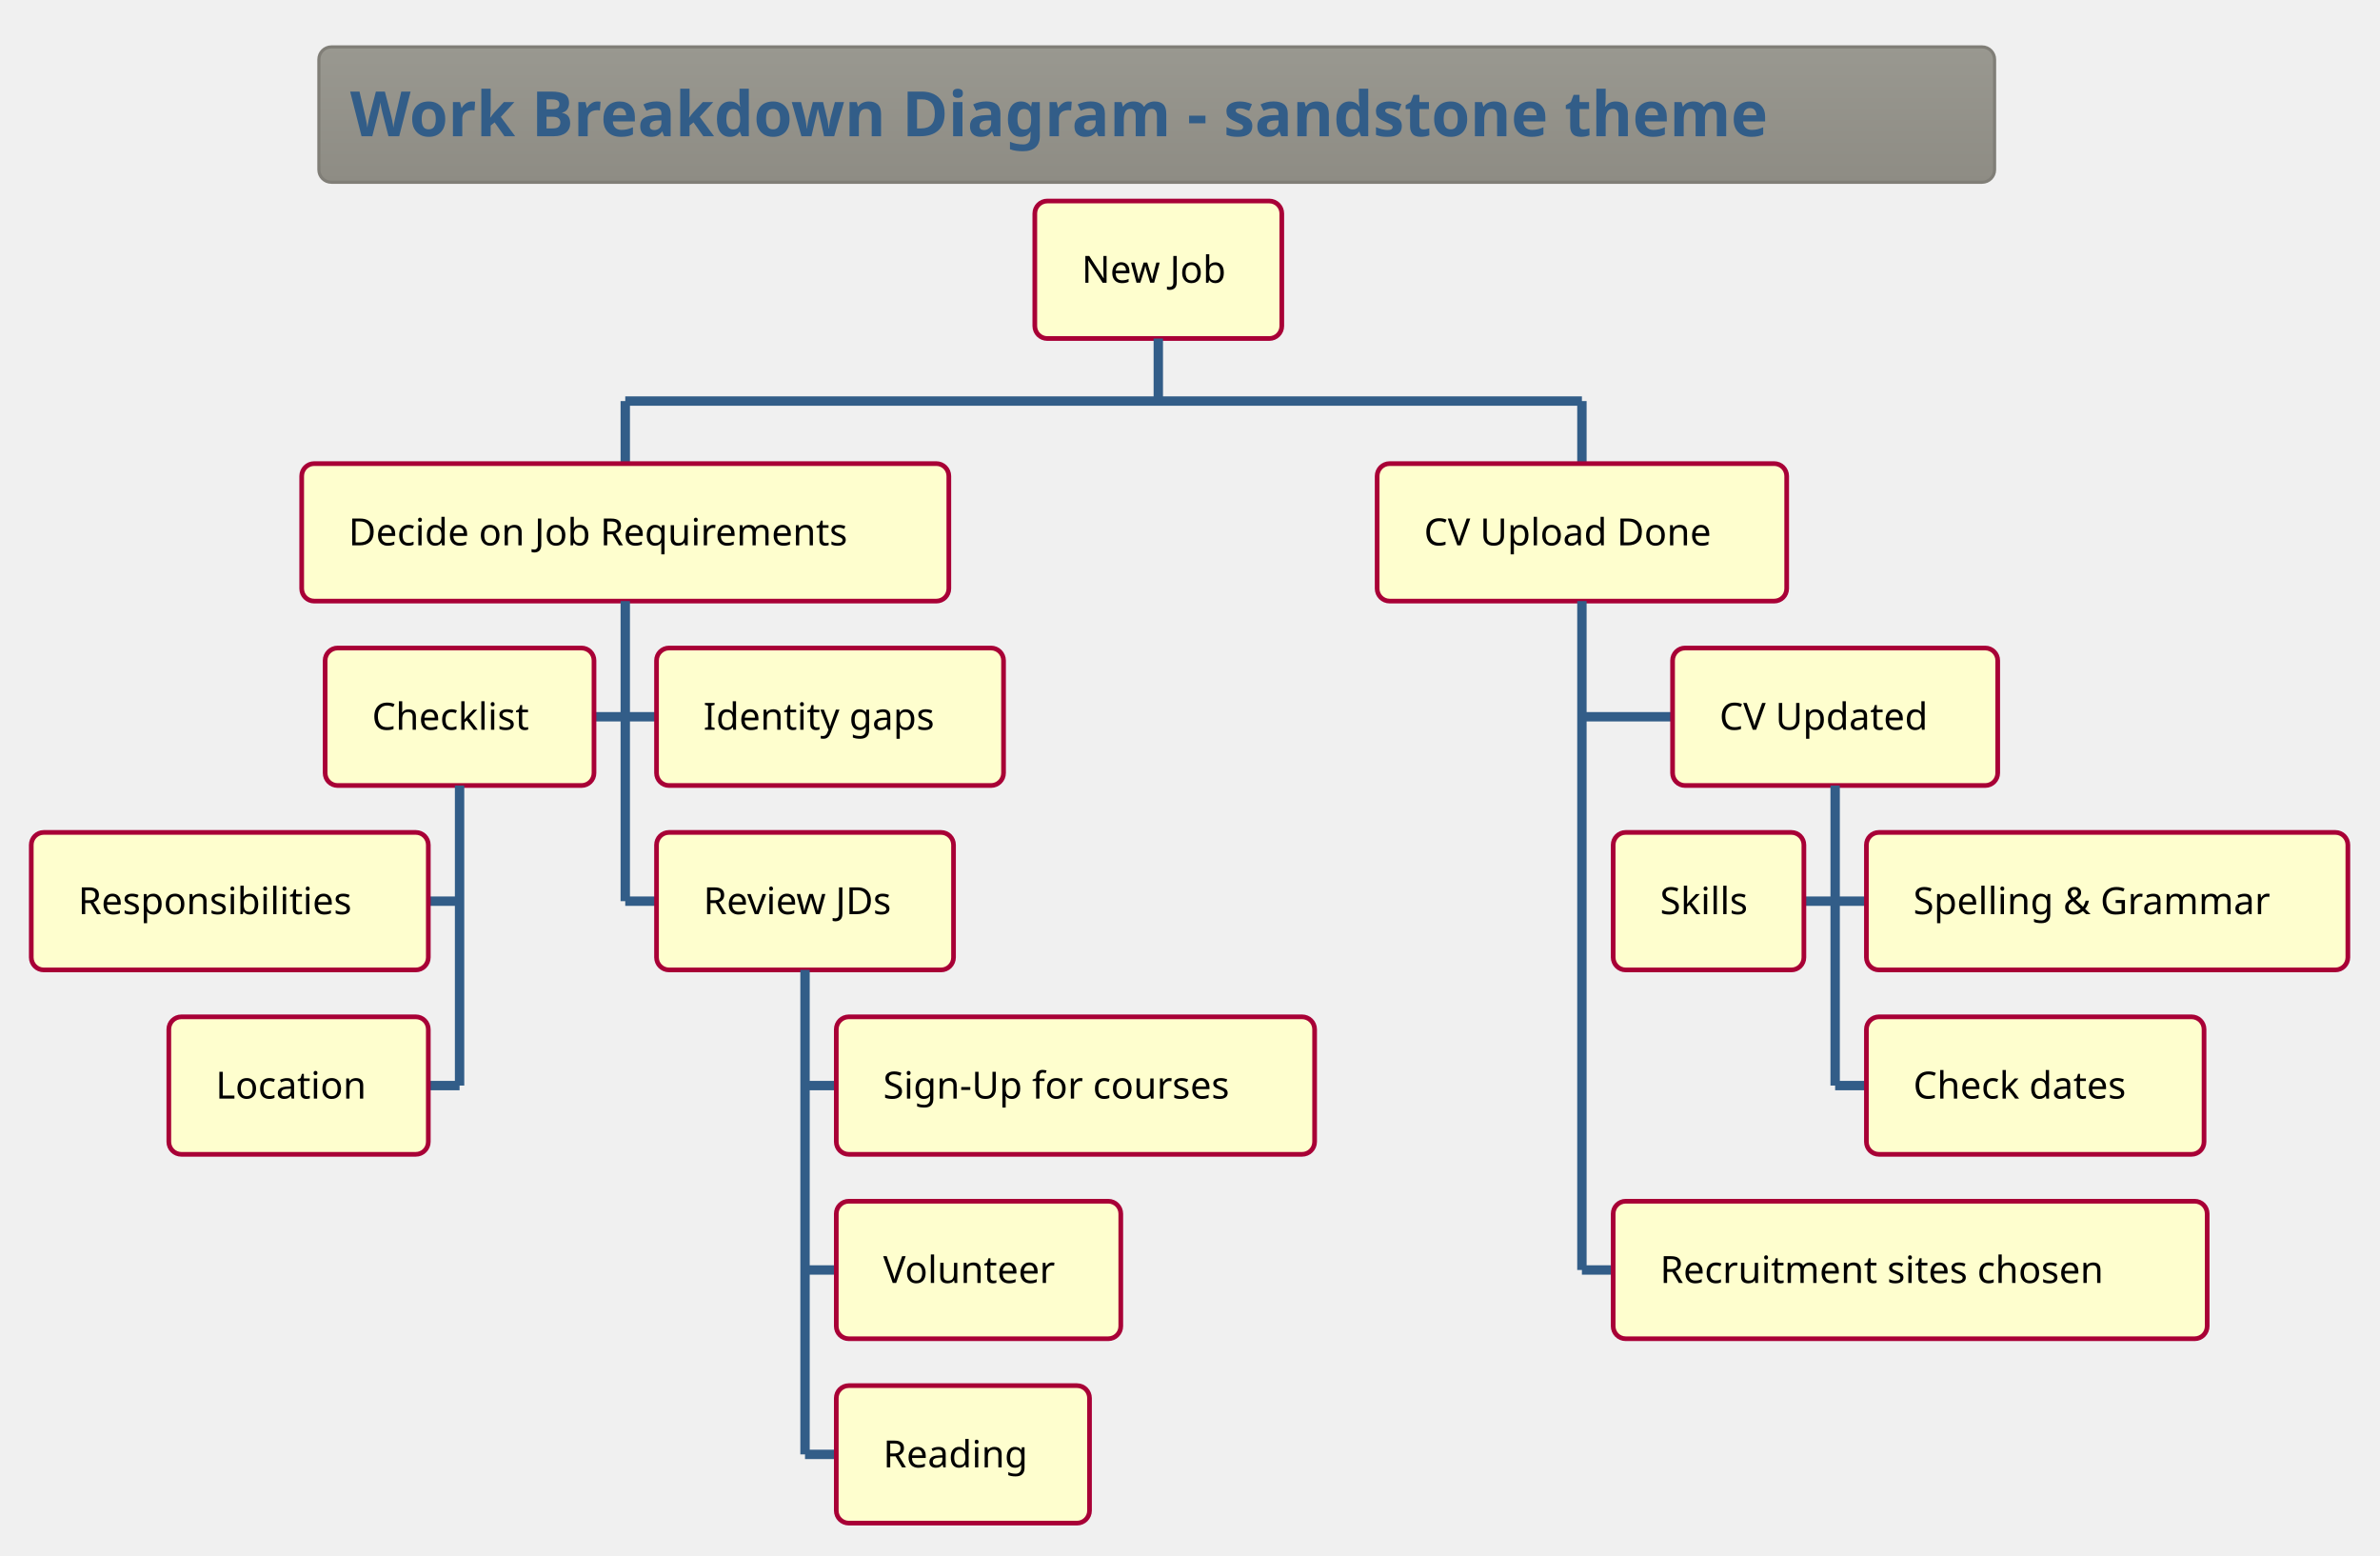
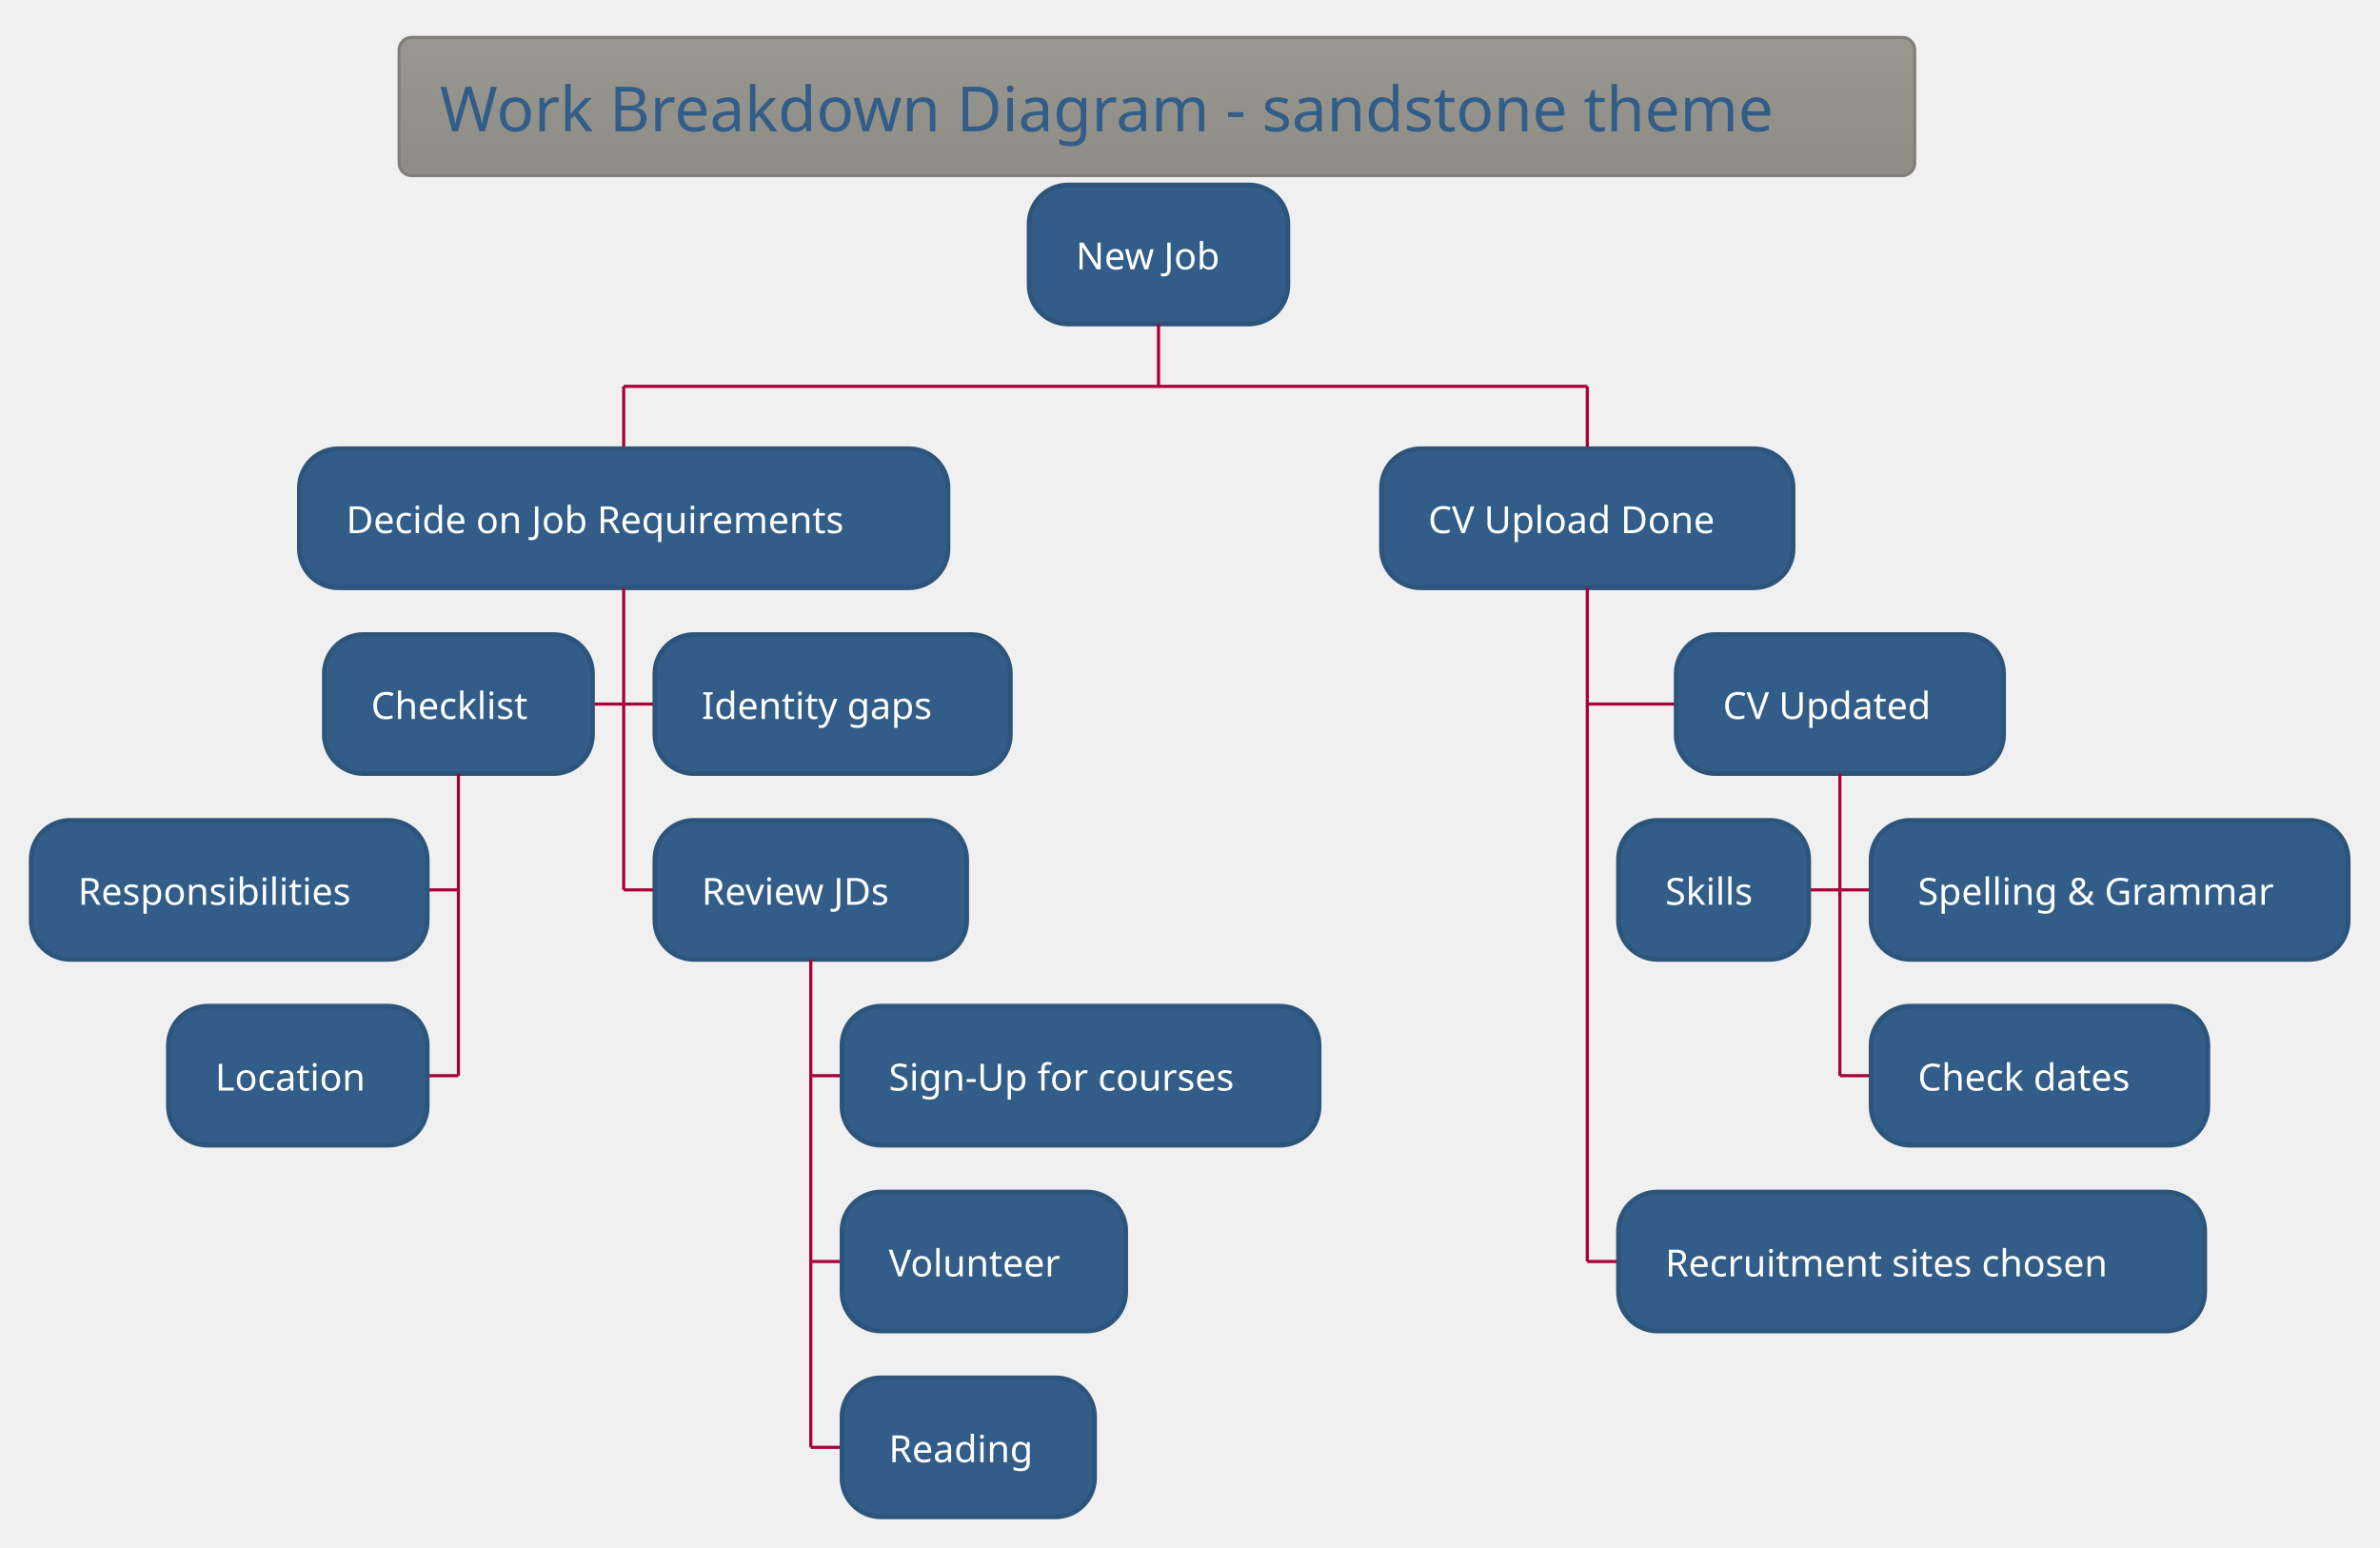
- <svg xmlns="http://www.w3.org/2000/svg" contentScriptType="application/ecmascript" contentStyleType="text/css" height="518.75px" preserveAspectRatio="none" style="width:793px;height:518px;background:#00000000;" version="1.1" viewBox="0 0 793 518" width="793.75px" zoomAndPan="magnify">
+ <svg xmlns="http://www.w3.org/2000/svg" contentScriptType="application/ecmascript" contentStyleType="text/css" height="517.708px" preserveAspectRatio="none" style="width:795px;height:517px;background:#00000000;" version="1.1" viewBox="0 0 795 517" width="795.833px" zoomAndPan="magnify">
  <defs>
-     <linearGradient id="ggtsl60tcarq20" x1="50%" x2="50%" y1="0%" y2="100%">
+     <linearGradient id="g2mg4tqwzk9ao0" x1="50%" x2="50%" y1="0%" y2="100%">
      <stop offset="0%" stop-color="#999890" />
      <stop offset="100%" stop-color="#8E8C84" />
    </linearGradient>
  </defs>
  <g>
-     <rect fill="url(#ggtsl60tcarq20)" height="45.085" rx="4.167" ry="4.167" style="stroke: #807E77; stroke-width: 1.042;" width="558.333" x="106.25" y="15.625" />
-     <text fill="#325D88" font-family="&quot;Verdana&quot;" font-size="20.833" font-weight="bold" lengthAdjust="spacingAndGlyphs" textLength="537.5" x="116.667" y="45.38">Work Breakdown Diagram - sandstone theme</text>
-     <rect fill="#FEFECE" height="45.801" rx="4.167" ry="4.167" style="stroke: #A80036; stroke-width: 1.562;" width="82.292" x="344.792" y="66.96" />
-     <text fill="#000000" font-family="&quot;Verdana&quot;" font-size="12.5" lengthAdjust="spacingAndGlyphs" textLength="51.042" x="360.417" y="94.187">New Job</text>
-     <line style="stroke: #325D88; stroke-width: 3.125;" x1="385.938" x2="385.938" y1="112.76" y2="133.594" />
-     <line style="stroke: #325D88; stroke-width: 3.125;" x1="208.333" x2="208.333" y1="133.594" y2="154.427" />
-     <rect fill="#FEFECE" height="45.801" rx="4.167" ry="4.167" style="stroke: #A80036; stroke-width: 1.562;" width="215.625" x="100.521" y="154.427" />
-     <text fill="#000000" font-family="&quot;Verdana&quot;" font-size="12.5" lengthAdjust="spacingAndGlyphs" textLength="184.375" x="116.146" y="181.655">Decide on Job Requirements</text>
-     <line style="stroke: #325D88; stroke-width: 3.125;" x1="197.917" x2="208.333" y1="238.753" y2="238.753" />
-     <rect fill="#FEFECE" height="45.801" rx="4.167" ry="4.167" style="stroke: #A80036; stroke-width: 1.562;" width="89.583" x="108.333" y="215.853" />
-     <text fill="#000000" font-family="&quot;Verdana&quot;" font-size="12.5" lengthAdjust="spacingAndGlyphs" textLength="58.333" x="123.958" y="243.081">Checklist</text>
-     <line style="stroke: #325D88; stroke-width: 3.125;" x1="142.708" x2="153.125" y1="300.179" y2="300.179" />
-     <rect fill="#FEFECE" height="45.801" rx="4.167" ry="4.167" style="stroke: #A80036; stroke-width: 1.562;" width="132.292" x="10.417" y="277.279" />
-     <text fill="#000000" font-family="&quot;Verdana&quot;" font-size="12.5" lengthAdjust="spacingAndGlyphs" textLength="101.042" x="26.042" y="304.506">Responsibilities</text>
-     <line style="stroke: #325D88; stroke-width: 3.125;" x1="142.708" x2="153.125" y1="361.605" y2="361.605" />
-     <rect fill="#FEFECE" height="45.801" rx="4.167" ry="4.167" style="stroke: #A80036; stroke-width: 1.562;" width="86.458" x="56.25" y="338.704" />
-     <text fill="#000000" font-family="&quot;Verdana&quot;" font-size="12.5" lengthAdjust="spacingAndGlyphs" textLength="55.208" x="71.875" y="365.932">Location</text>
-     <line style="stroke: #325D88; stroke-width: 3.125;" x1="153.125" x2="153.125" y1="261.654" y2="361.605" />
-     <line style="stroke: #325D88; stroke-width: 3.125;" x1="208.333" x2="218.75" y1="238.753" y2="238.753" />
-     <rect fill="#FEFECE" height="45.801" rx="4.167" ry="4.167" style="stroke: #A80036; stroke-width: 1.562;" width="115.625" x="218.75" y="215.853" />
-     <text fill="#000000" font-family="&quot;Verdana&quot;" font-size="12.5" lengthAdjust="spacingAndGlyphs" textLength="84.375" x="234.375" y="243.081">Identity gaps</text>
-     <line style="stroke: #325D88; stroke-width: 3.125;" x1="208.333" x2="218.75" y1="300.179" y2="300.179" />
-     <rect fill="#FEFECE" height="45.801" rx="4.167" ry="4.167" style="stroke: #A80036; stroke-width: 1.562;" width="98.958" x="218.75" y="277.279" />
-     <text fill="#000000" font-family="&quot;Verdana&quot;" font-size="12.5" lengthAdjust="spacingAndGlyphs" textLength="67.708" x="234.375" y="304.506">Review JDs</text>
-     <line style="stroke: #325D88; stroke-width: 3.125;" x1="268.229" x2="278.646" y1="361.605" y2="361.605" />
-     <rect fill="#FEFECE" height="45.801" rx="4.167" ry="4.167" style="stroke: #A80036; stroke-width: 1.562;" width="159.375" x="278.646" y="338.704" />
-     <text fill="#000000" font-family="&quot;Verdana&quot;" font-size="12.5" lengthAdjust="spacingAndGlyphs" textLength="128.125" x="294.271" y="365.932">Sign-Up for courses</text>
-     <line style="stroke: #325D88; stroke-width: 3.125;" x1="268.229" x2="278.646" y1="423.031" y2="423.031" />
-     <rect fill="#FEFECE" height="45.801" rx="4.167" ry="4.167" style="stroke: #A80036; stroke-width: 1.562;" width="94.792" x="278.646" y="400.13" />
-     <text fill="#000000" font-family="&quot;Verdana&quot;" font-size="12.5" lengthAdjust="spacingAndGlyphs" textLength="63.542" x="294.271" y="427.358">Volunteer</text>
-     <line style="stroke: #325D88; stroke-width: 3.125;" x1="268.229" x2="278.646" y1="484.456" y2="484.456" />
-     <rect fill="#FEFECE" height="45.801" rx="4.167" ry="4.167" style="stroke: #A80036; stroke-width: 1.562;" width="84.375" x="278.646" y="461.556" />
-     <text fill="#000000" font-family="&quot;Verdana&quot;" font-size="12.5" lengthAdjust="spacingAndGlyphs" textLength="53.125" x="294.271" y="488.784">Reading</text>
-     <line style="stroke: #325D88; stroke-width: 3.125;" x1="268.229" x2="268.229" y1="323.079" y2="484.456" />
-     <line style="stroke: #325D88; stroke-width: 3.125;" x1="208.333" x2="208.333" y1="200.228" y2="300.179" />
-     <line style="stroke: #325D88; stroke-width: 3.125;" x1="527.083" x2="527.083" y1="133.594" y2="154.427" />
-     <rect fill="#FEFECE" height="45.801" rx="4.167" ry="4.167" style="stroke: #A80036; stroke-width: 1.562;" width="136.458" x="458.854" y="154.427" />
-     <text fill="#000000" font-family="&quot;Verdana&quot;" font-size="12.5" lengthAdjust="spacingAndGlyphs" textLength="105.208" x="474.479" y="181.655">CV Upload Done</text>
-     <line style="stroke: #325D88; stroke-width: 3.125;" x1="527.083" x2="557.292" y1="238.753" y2="238.753" />
-     <rect fill="#FEFECE" height="45.801" rx="4.167" ry="4.167" style="stroke: #A80036; stroke-width: 1.562;" width="108.333" x="557.292" y="215.853" />
-     <text fill="#000000" font-family="&quot;Verdana&quot;" font-size="12.5" lengthAdjust="spacingAndGlyphs" textLength="77.083" x="572.917" y="243.081">CV Updated</text>
-     <line style="stroke: #325D88; stroke-width: 3.125;" x1="601.042" x2="611.458" y1="300.179" y2="300.179" />
-     <rect fill="#FEFECE" height="45.801" rx="4.167" ry="4.167" style="stroke: #A80036; stroke-width: 1.562;" width="63.542" x="537.5" y="277.279" />
-     <text fill="#000000" font-family="&quot;Verdana&quot;" font-size="12.5" lengthAdjust="spacingAndGlyphs" textLength="32.292" x="553.125" y="304.506">Skills</text>
-     <line style="stroke: #325D88; stroke-width: 3.125;" x1="611.458" x2="621.875" y1="300.179" y2="300.179" />
-     <rect fill="#FEFECE" height="45.801" rx="4.167" ry="4.167" style="stroke: #A80036; stroke-width: 1.562;" width="160.417" x="621.875" y="277.279" />
-     <text fill="#000000" font-family="&quot;Verdana&quot;" font-size="12.5" lengthAdjust="spacingAndGlyphs" textLength="129.167" x="637.5" y="304.506">Spelling &amp; Grammar</text>
-     <line style="stroke: #325D88; stroke-width: 3.125;" x1="611.458" x2="621.875" y1="361.605" y2="361.605" />
-     <rect fill="#FEFECE" height="45.801" rx="4.167" ry="4.167" style="stroke: #A80036; stroke-width: 1.562;" width="112.5" x="621.875" y="338.704" />
-     <text fill="#000000" font-family="&quot;Verdana&quot;" font-size="12.5" lengthAdjust="spacingAndGlyphs" textLength="81.25" x="637.5" y="365.932">Check dates</text>
-     <line style="stroke: #325D88; stroke-width: 3.125;" x1="611.458" x2="611.458" y1="261.654" y2="361.605" />
-     <line style="stroke: #325D88; stroke-width: 3.125;" x1="527.083" x2="537.5" y1="423.031" y2="423.031" />
-     <rect fill="#FEFECE" height="45.801" rx="4.167" ry="4.167" style="stroke: #A80036; stroke-width: 1.562;" width="197.917" x="537.5" y="400.13" />
-     <text fill="#000000" font-family="&quot;Verdana&quot;" font-size="12.5" lengthAdjust="spacingAndGlyphs" textLength="166.667" x="553.125" y="427.358">Recruitment sites chosen</text>
-     <line style="stroke: #325D88; stroke-width: 3.125;" x1="527.083" x2="527.083" y1="200.228" y2="423.031" />
-     <line style="stroke: #325D88; stroke-width: 3.125;" x1="208.333" x2="527.083" y1="133.594" y2="133.594" />
+     <rect fill="url(#g2mg4tqwzk9ao0)" height="46.153" rx="4.167" ry="4.167" style="stroke:#807E77;stroke-width:1.042;" width="506.25" x="133.333" y="12.5" />
+     <text fill="#325D88" font-family="Verdana" font-size="20.833" lengthAdjust="spacing" textLength="479.167" x="146.875" y="43.862">Work Breakdown Diagram - sandstone theme</text>
+     <rect fill="#325D88" height="46.442" rx="13.021" ry="13.021" style="stroke:#2D547A;stroke-width:1.562;" width="86.458" x="343.75" y="61.778" />
+     <text fill="#FFFFFF" font-family="Verdana" font-size="12.5" lengthAdjust="spacing" textLength="55.208" x="359.375" y="89.97">New Job</text>
+     <line style="stroke:#A80036;stroke-width:1.042;" x1="386.979" x2="386.979" y1="108.219" y2="129.053" />
+     <line style="stroke:#A80036;stroke-width:1.042;" x1="208.333" x2="208.333" y1="129.053" y2="149.886" />
+     <rect fill="#325D88" height="46.442" rx="13.021" ry="13.021" style="stroke:#2D547A;stroke-width:1.562;" width="216.667" x="100" y="149.886" />
+     <text fill="#FFFFFF" font-family="Verdana" font-size="12.5" lengthAdjust="spacing" textLength="185.417" x="115.625" y="178.078">Decide on Job Requirements</text>
+     <line style="stroke:#A80036;stroke-width:1.042;" x1="197.917" x2="208.333" y1="235.173" y2="235.173" />
+     <rect fill="#325D88" height="46.442" rx="13.021" ry="13.021" style="stroke:#2D547A;stroke-width:1.562;" width="89.583" x="108.333" y="211.953" />
+     <text fill="#FFFFFF" font-family="Verdana" font-size="12.5" lengthAdjust="spacing" textLength="58.333" x="123.958" y="240.145">Checklist</text>
+     <line style="stroke:#A80036;stroke-width:1.042;" x1="142.708" x2="153.125" y1="297.24" y2="297.24" />
+     <rect fill="#325D88" height="46.442" rx="13.021" ry="13.021" style="stroke:#2D547A;stroke-width:1.562;" width="132.292" x="10.417" y="274.019" />
+     <text fill="#FFFFFF" font-family="Verdana" font-size="12.5" lengthAdjust="spacing" textLength="101.042" x="26.042" y="302.212">Responsibilities</text>
+     <line style="stroke:#A80036;stroke-width:1.042;" x1="142.708" x2="153.125" y1="359.307" y2="359.307" />
+     <rect fill="#325D88" height="46.442" rx="13.021" ry="13.021" style="stroke:#2D547A;stroke-width:1.562;" width="86.458" x="56.25" y="336.086" />
+     <text fill="#FFFFFF" font-family="Verdana" font-size="12.5" lengthAdjust="spacing" textLength="55.208" x="71.875" y="364.278">Location</text>
+     <line style="stroke:#A80036;stroke-width:1.042;" x1="153.125" x2="153.125" y1="258.394" y2="359.307" />
+     <line style="stroke:#A80036;stroke-width:1.042;" x1="208.333" x2="218.75" y1="235.173" y2="235.173" />
+     <rect fill="#325D88" height="46.442" rx="13.021" ry="13.021" style="stroke:#2D547A;stroke-width:1.562;" width="118.75" x="218.75" y="211.953" />
+     <text fill="#FFFFFF" font-family="Verdana" font-size="12.5" lengthAdjust="spacing" textLength="87.5" x="234.375" y="240.145">Identity gaps</text>
+     <line style="stroke:#A80036;stroke-width:1.042;" x1="208.333" x2="218.75" y1="297.24" y2="297.24" />
+     <rect fill="#325D88" height="46.442" rx="13.021" ry="13.021" style="stroke:#2D547A;stroke-width:1.562;" width="104.167" x="218.75" y="274.019" />
+     <text fill="#FFFFFF" font-family="Verdana" font-size="12.5" lengthAdjust="spacing" textLength="72.917" x="234.375" y="302.212">Review JDs</text>
+     <line style="stroke:#A80036;stroke-width:1.042;" x1="270.833" x2="281.25" y1="359.307" y2="359.307" />
+     <rect fill="#325D88" height="46.442" rx="13.021" ry="13.021" style="stroke:#2D547A;stroke-width:1.562;" width="159.375" x="281.25" y="336.086" />
+     <text fill="#FFFFFF" font-family="Verdana" font-size="12.5" lengthAdjust="spacing" textLength="128.125" x="296.875" y="364.278">Sign-Up for courses</text>
+     <line style="stroke:#A80036;stroke-width:1.042;" x1="270.833" x2="281.25" y1="421.373" y2="421.373" />
+     <rect fill="#325D88" height="46.442" rx="13.021" ry="13.021" style="stroke:#2D547A;stroke-width:1.562;" width="94.792" x="281.25" y="398.153" />
+     <text fill="#FFFFFF" font-family="Verdana" font-size="12.5" lengthAdjust="spacing" textLength="63.542" x="296.875" y="426.345">Volunteer</text>
+     <line style="stroke:#A80036;stroke-width:1.042;" x1="270.833" x2="281.25" y1="483.44" y2="483.44" />
+     <rect fill="#325D88" height="46.442" rx="13.021" ry="13.021" style="stroke:#2D547A;stroke-width:1.562;" width="84.375" x="281.25" y="460.219" />
+     <text fill="#FFFFFF" font-family="Verdana" font-size="12.5" lengthAdjust="spacing" textLength="53.125" x="296.875" y="488.411">Reading</text>
+     <line style="stroke:#A80036;stroke-width:1.042;" x1="270.833" x2="270.833" y1="320.461" y2="483.44" />
+     <line style="stroke:#A80036;stroke-width:1.042;" x1="208.333" x2="208.333" y1="196.328" y2="297.24" />
+     <line style="stroke:#A80036;stroke-width:1.042;" x1="530.208" x2="530.208" y1="129.053" y2="149.886" />
+     <rect fill="#325D88" height="46.442" rx="13.021" ry="13.021" style="stroke:#2D547A;stroke-width:1.562;" width="137.5" x="461.458" y="149.886" />
+     <text fill="#FFFFFF" font-family="Verdana" font-size="12.5" lengthAdjust="spacing" textLength="106.25" x="477.083" y="178.078">CV Upload Done</text>
+     <line style="stroke:#A80036;stroke-width:1.042;" x1="530.208" x2="559.896" y1="235.173" y2="235.173" />
+     <rect fill="#325D88" height="46.442" rx="13.021" ry="13.021" style="stroke:#2D547A;stroke-width:1.562;" width="109.375" x="559.896" y="211.953" />
+     <text fill="#FFFFFF" font-family="Verdana" font-size="12.5" lengthAdjust="spacing" textLength="78.125" x="575.521" y="240.145">CV Updated</text>
+     <line style="stroke:#A80036;stroke-width:1.042;" x1="604.167" x2="614.583" y1="297.24" y2="297.24" />
+     <rect fill="#325D88" height="46.442" rx="13.021" ry="13.021" style="stroke:#2D547A;stroke-width:1.562;" width="63.542" x="540.625" y="274.019" />
+     <text fill="#FFFFFF" font-family="Verdana" font-size="12.5" lengthAdjust="spacing" textLength="32.292" x="556.25" y="302.212">Skills</text>
+     <line style="stroke:#A80036;stroke-width:1.042;" x1="614.583" x2="625" y1="297.24" y2="297.24" />
+     <rect fill="#325D88" height="46.442" rx="13.021" ry="13.021" style="stroke:#2D547A;stroke-width:1.562;" width="159.375" x="625" y="274.019" />
+     <text fill="#FFFFFF" font-family="Verdana" font-size="12.5" lengthAdjust="spacing" textLength="128.125" x="640.625" y="302.212">Spelling &amp; Grammar</text>
+     <line style="stroke:#A80036;stroke-width:1.042;" x1="614.583" x2="625" y1="359.307" y2="359.307" />
+     <rect fill="#325D88" height="46.442" rx="13.021" ry="13.021" style="stroke:#2D547A;stroke-width:1.562;" width="112.5" x="625" y="336.086" />
+     <text fill="#FFFFFF" font-family="Verdana" font-size="12.5" lengthAdjust="spacing" textLength="81.25" x="640.625" y="364.278">Check dates</text>
+     <line style="stroke:#A80036;stroke-width:1.042;" x1="614.583" x2="614.583" y1="258.394" y2="359.307" />
+     <line style="stroke:#A80036;stroke-width:1.042;" x1="530.208" x2="540.625" y1="421.373" y2="421.373" />
+     <rect fill="#325D88" height="46.442" rx="13.021" ry="13.021" style="stroke:#2D547A;stroke-width:1.562;" width="195.833" x="540.625" y="398.153" />
+     <text fill="#FFFFFF" font-family="Verdana" font-size="12.5" lengthAdjust="spacing" textLength="164.583" x="556.25" y="426.345">Recruitment sites chosen</text>
+     <line style="stroke:#A80036;stroke-width:1.042;" x1="530.208" x2="530.208" y1="196.328" y2="421.373" />
+     <line style="stroke:#A80036;stroke-width:1.042;" x1="208.333" x2="530.208" y1="129.053" y2="129.053" />
  </g>
</svg>
